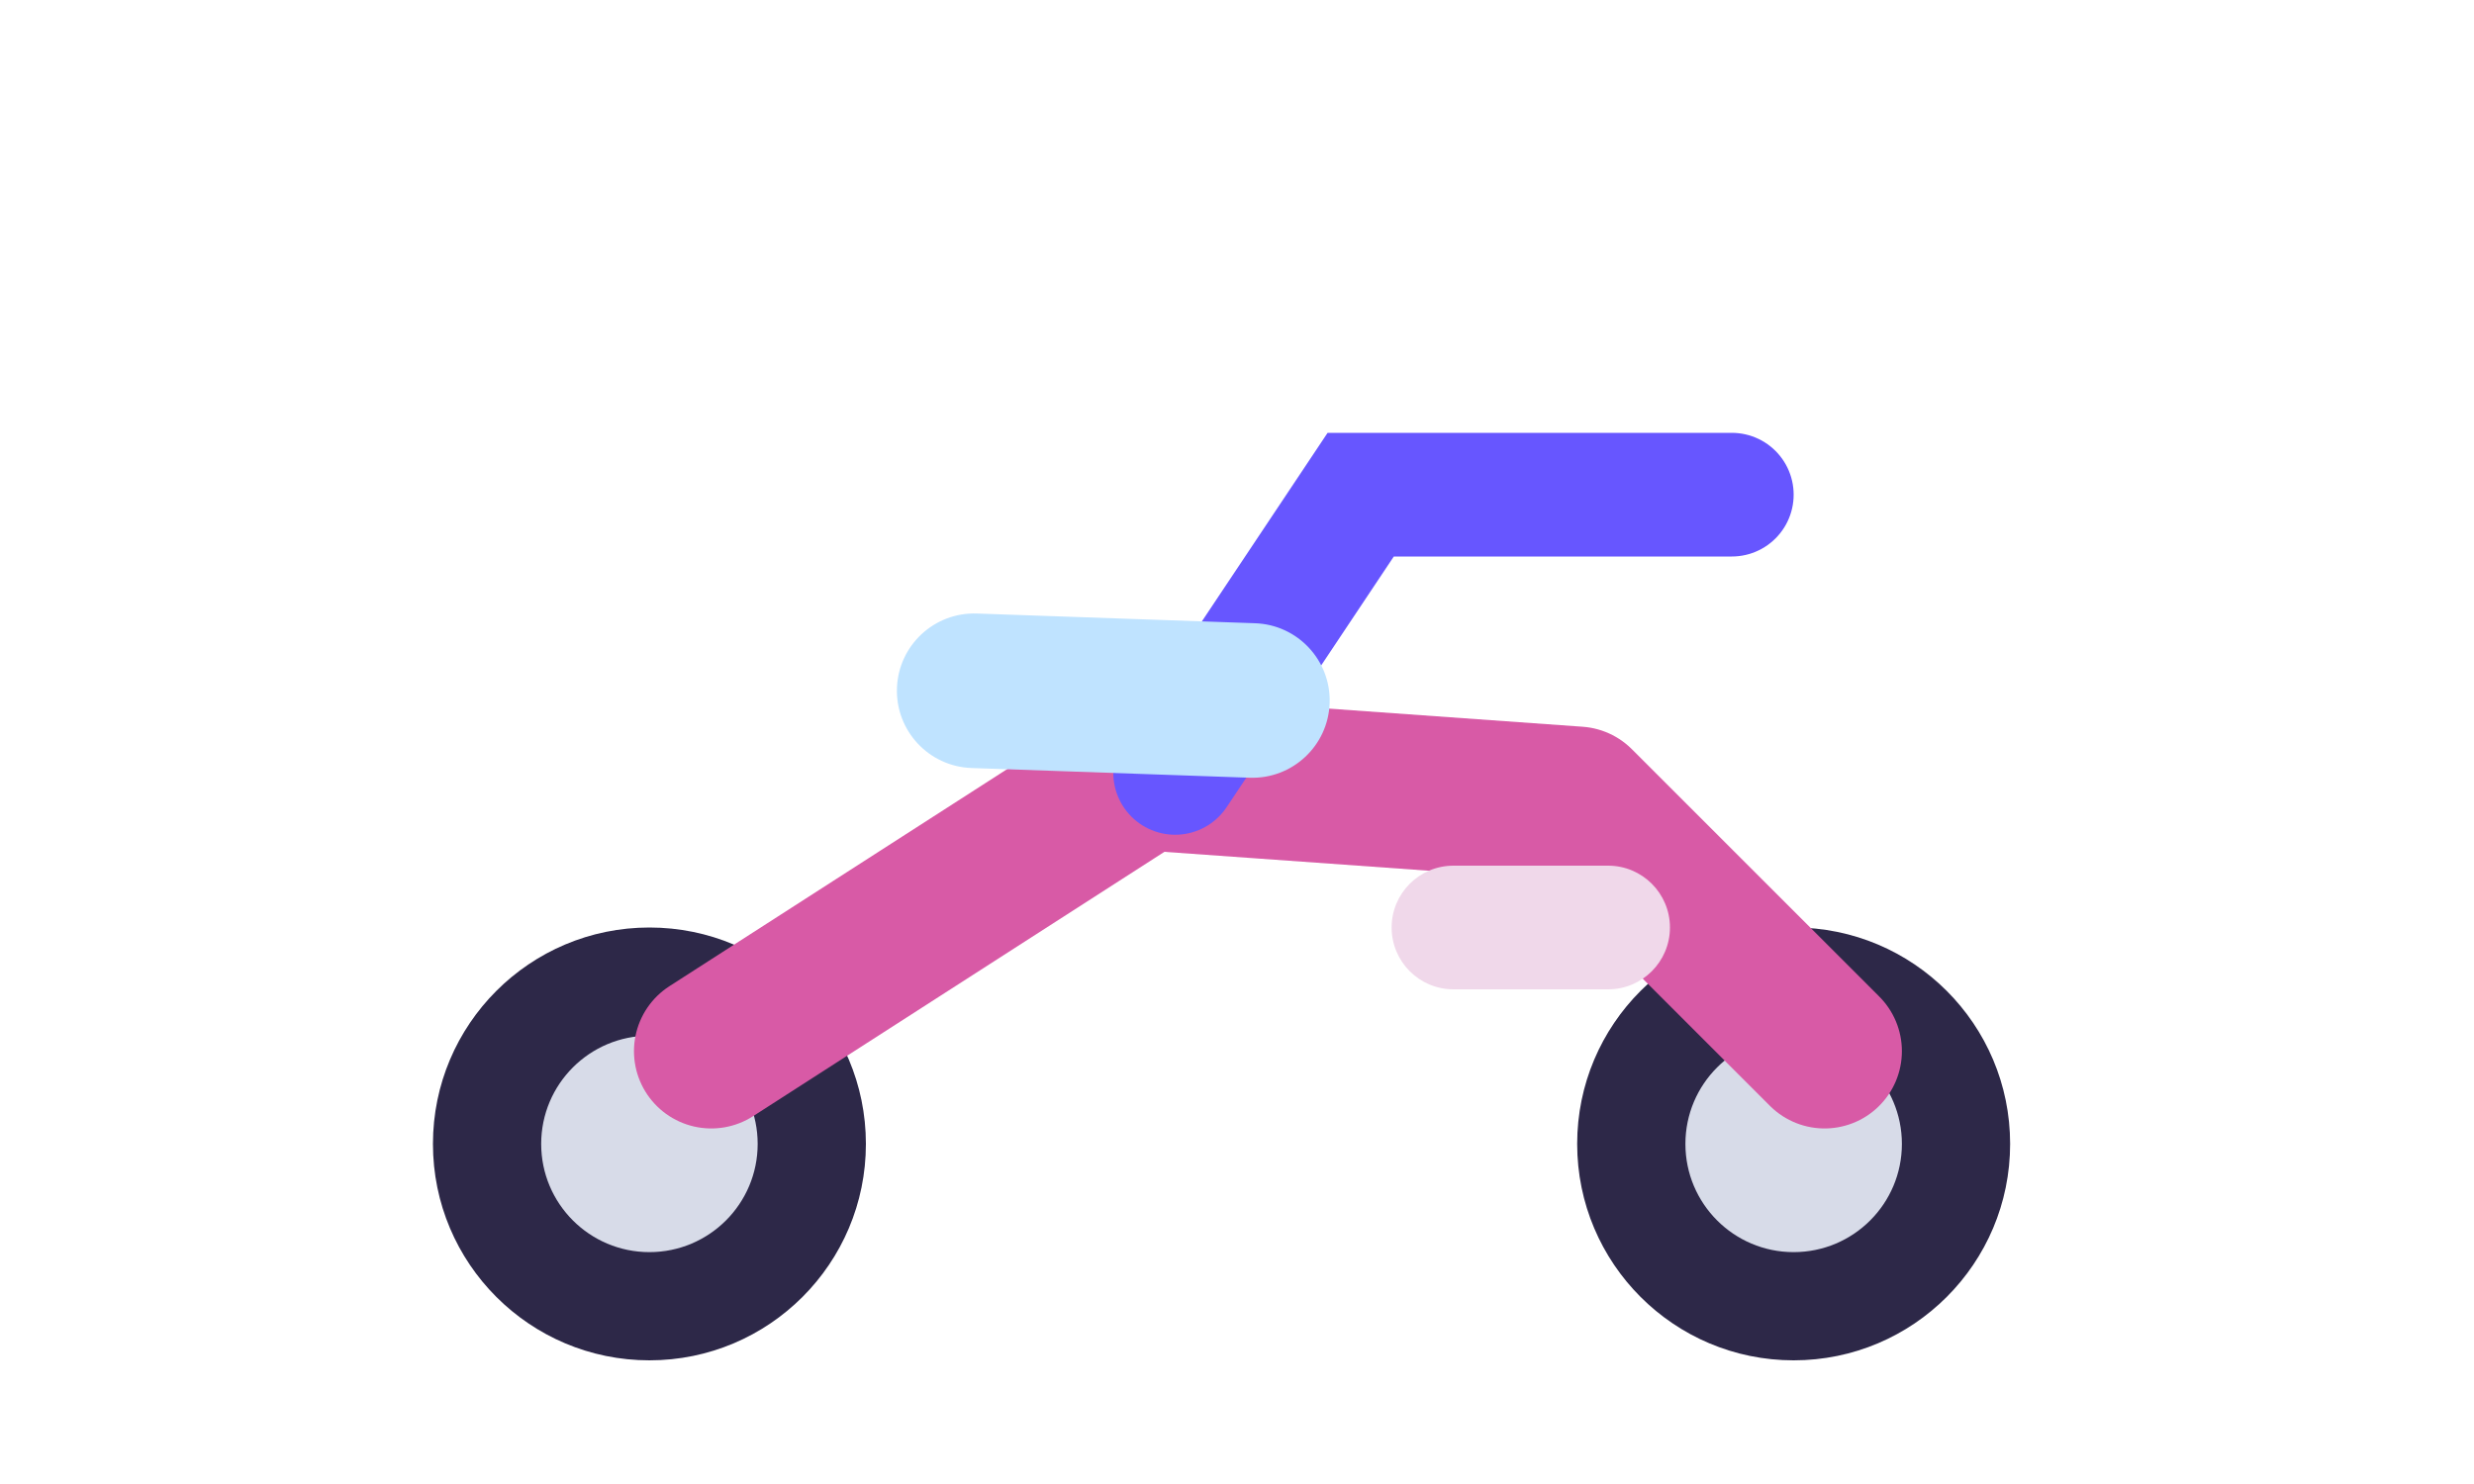
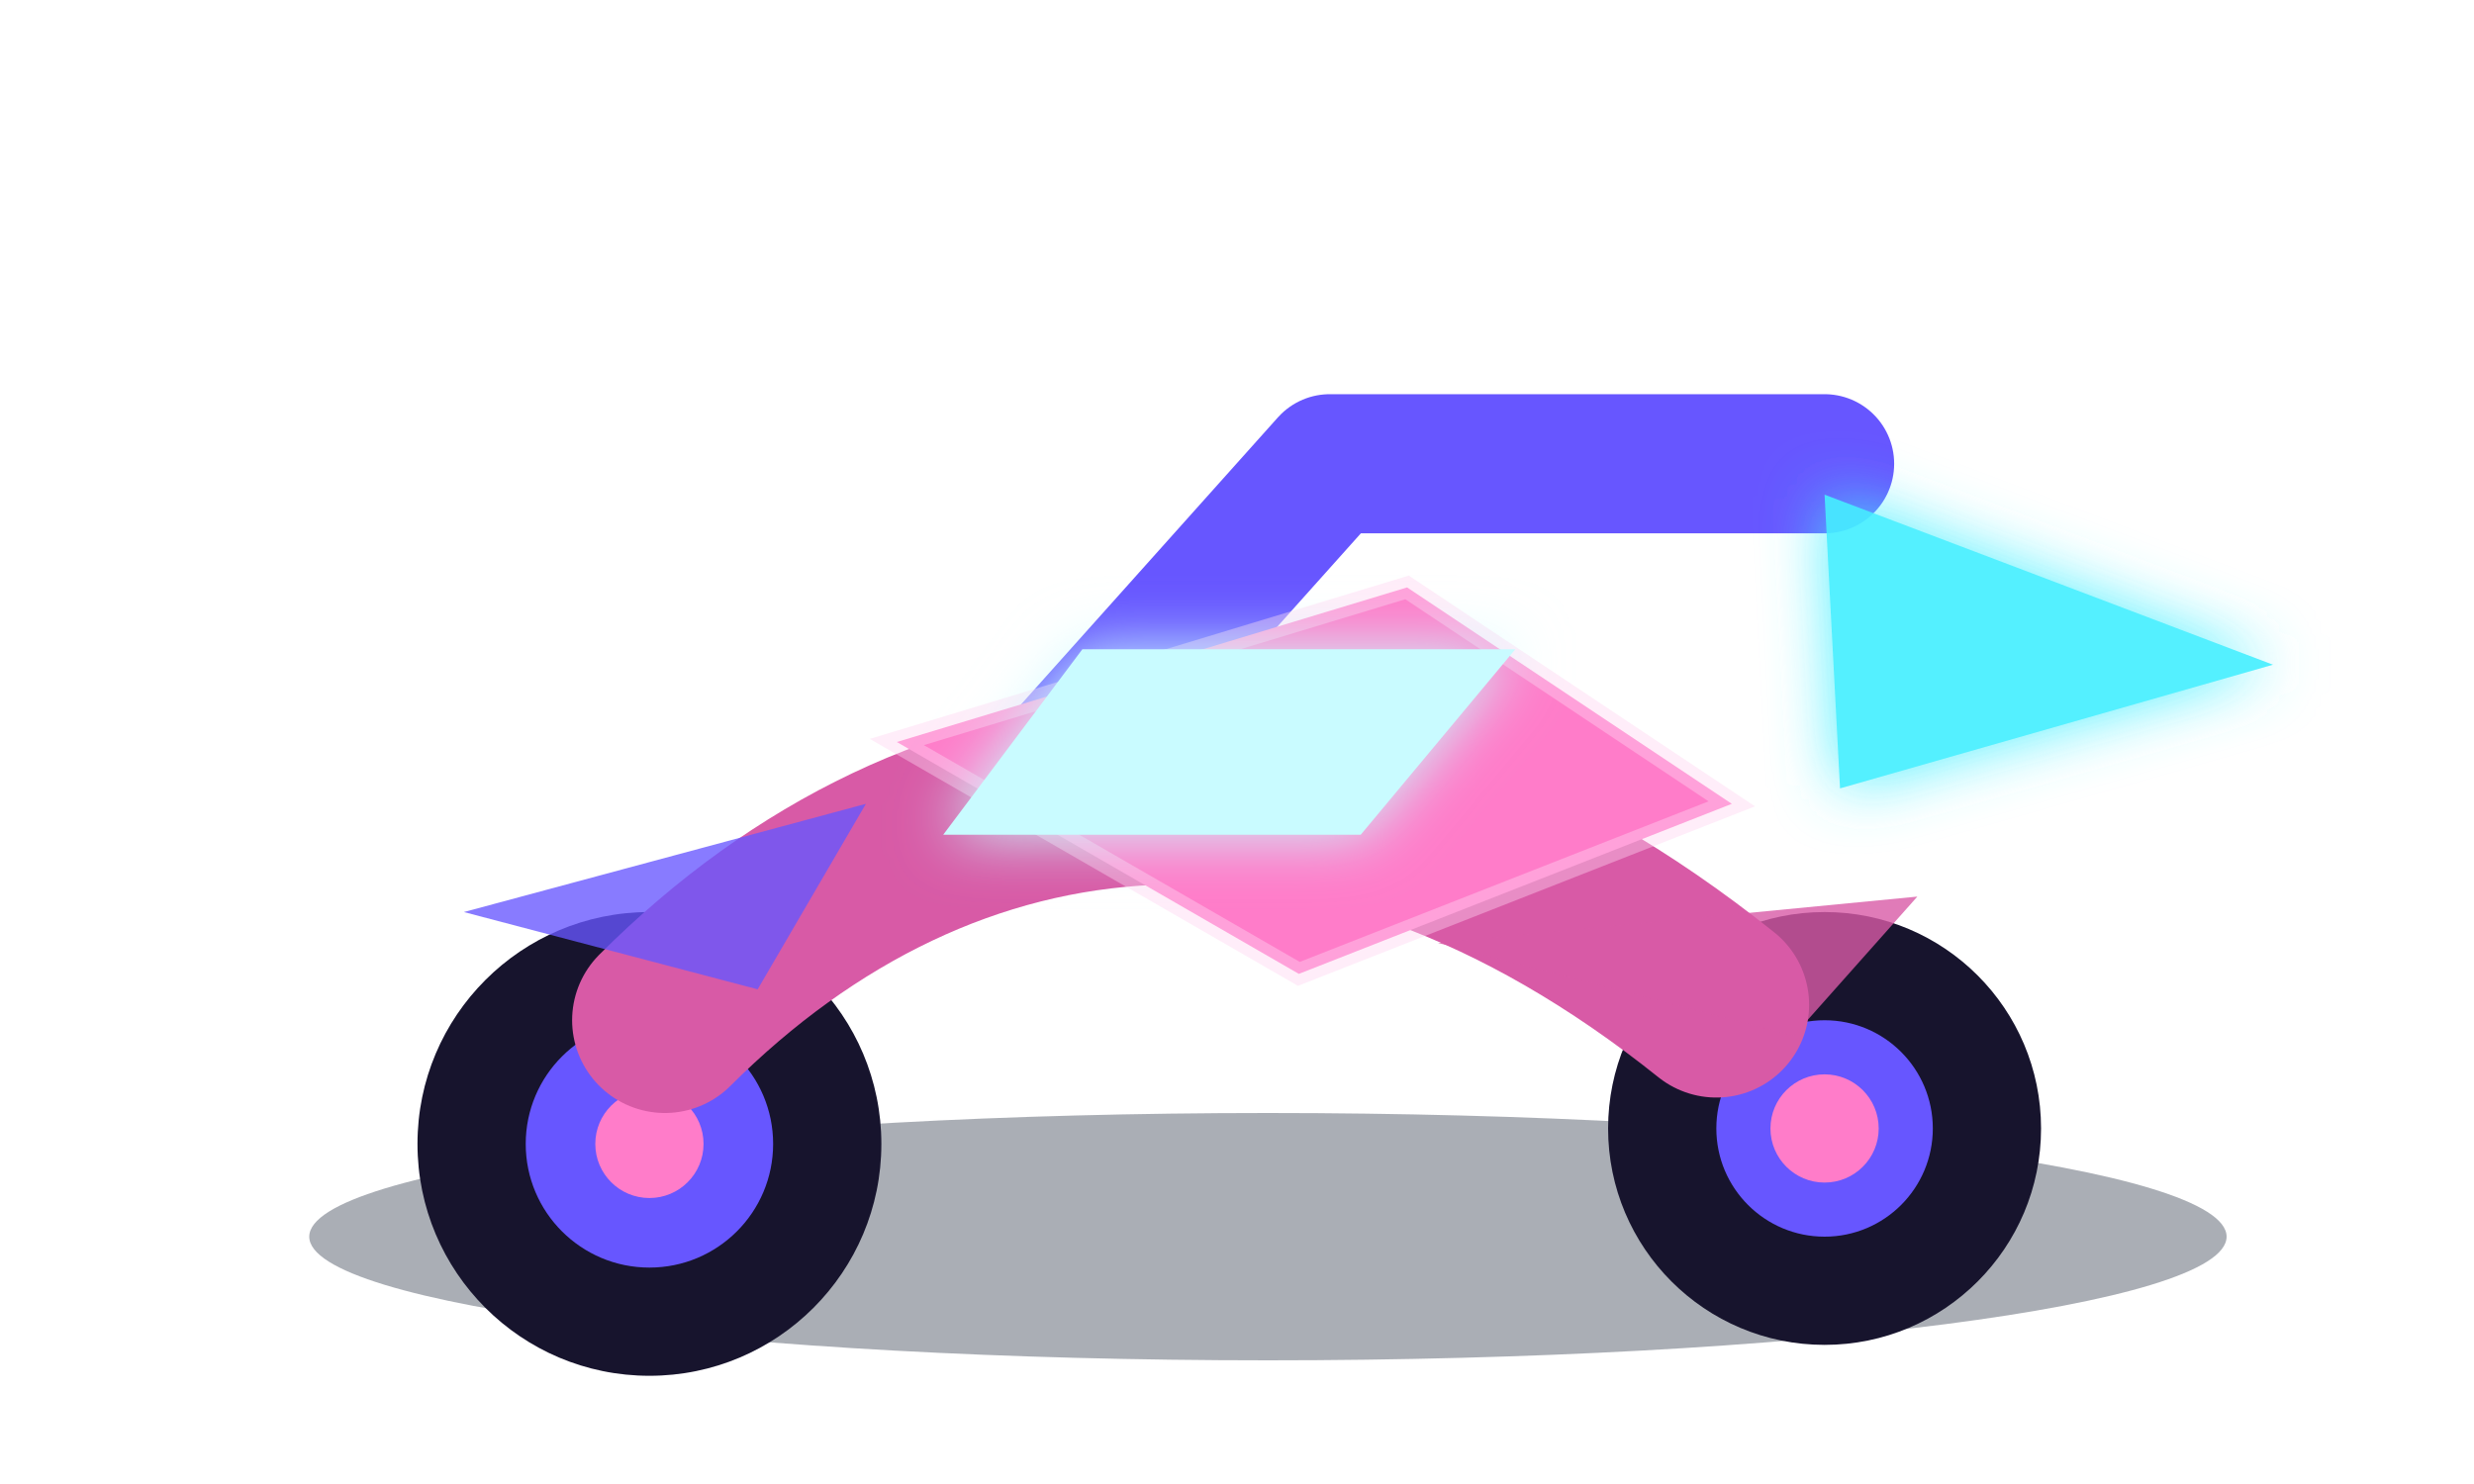
<svg xmlns="http://www.w3.org/2000/svg" viewBox="0 0 160 96">
-   <circle cx="42" cy="74" r="14" fill="#2d2848" />
-   <circle cx="116" cy="74" r="14" fill="#2d2848" />
-   <circle cx="42" cy="74" r="7" fill="#d7dbe8" />
-   <circle cx="116" cy="74" r="7" fill="#d7dbe8" />
-   <path d="M46 68 L74 50 L102 52 L118 68" fill="none" stroke="#d85aa6" stroke-width="10" stroke-linecap="round" stroke-linejoin="round" />
-   <path d="M76 50 L88 32 L112 32" fill="none" stroke="#6756ff" stroke-width="8" stroke-linecap="round" />
-   <rect x="58" y="40" width="28" height="10" rx="5" fill="#bfe3ff" transform="rotate(2 72 45)" />
-   <rect x="90" y="56" width="18" height="8" rx="4" fill="#f0d8ea" />
+   <defs>
+     <filter id="glow" x="-30%" y="-40%" width="160%" height="180%">
+       <feGaussianBlur stdDeviation="2" result="blur" />
+       <feMerge>
+         <feMergeNode in="blur" />
+         <feMergeNode in="SourceGraphic" />
+       </feMerge>
+     </filter>
+   </defs>
+   <ellipse cx="82" cy="80" rx="62" ry="8" fill="#071226" opacity=".34" />
+   <circle cx="42" cy="74" r="15" fill="#17142d" />
+   <circle cx="42" cy="74" r="8" fill="#6756ff" />
+   <circle cx="42" cy="74" r="3.5" fill="#ff7cc9" />
+   <circle cx="118" cy="73" r="14" fill="#17142d" />
+   <circle cx="118" cy="73" r="7" fill="#6756ff" />
+   <circle cx="118" cy="73" r="3.5" fill="#ff7cc9" />
+   <path d="M43 66 C61 48 86 45 111 65" fill="none" stroke="#d85aa6" stroke-width="12" stroke-linecap="round" />
+   <path d="M69 49 L86 30 L118 30" fill="none" stroke="#6756ff" stroke-width="9" stroke-linecap="round" stroke-linejoin="round" />
+   <path d="M58 48 L91 38 L112 52 L84 63 Z" fill="#ff7cc9" stroke="#ffd5f0" stroke-opacity=".42" stroke-width="1.4" />
+   <path d="M70 42 H98 L88 54 H61 Z" fill="#c9fbff" filter="url(#glow)" />
+   <path d="M118 32 L147 43 L119 51 Z" fill="#44efff" filter="url(#glow)" opacity=".92" />
+   <path d="M30 59 L56 52 L49 64 Z" fill="#6756ff" opacity=".78" />
+   <path d="M93 61 L124 58 L116 67 Z" fill="#d85aa6" opacity=".8" />
</svg>
